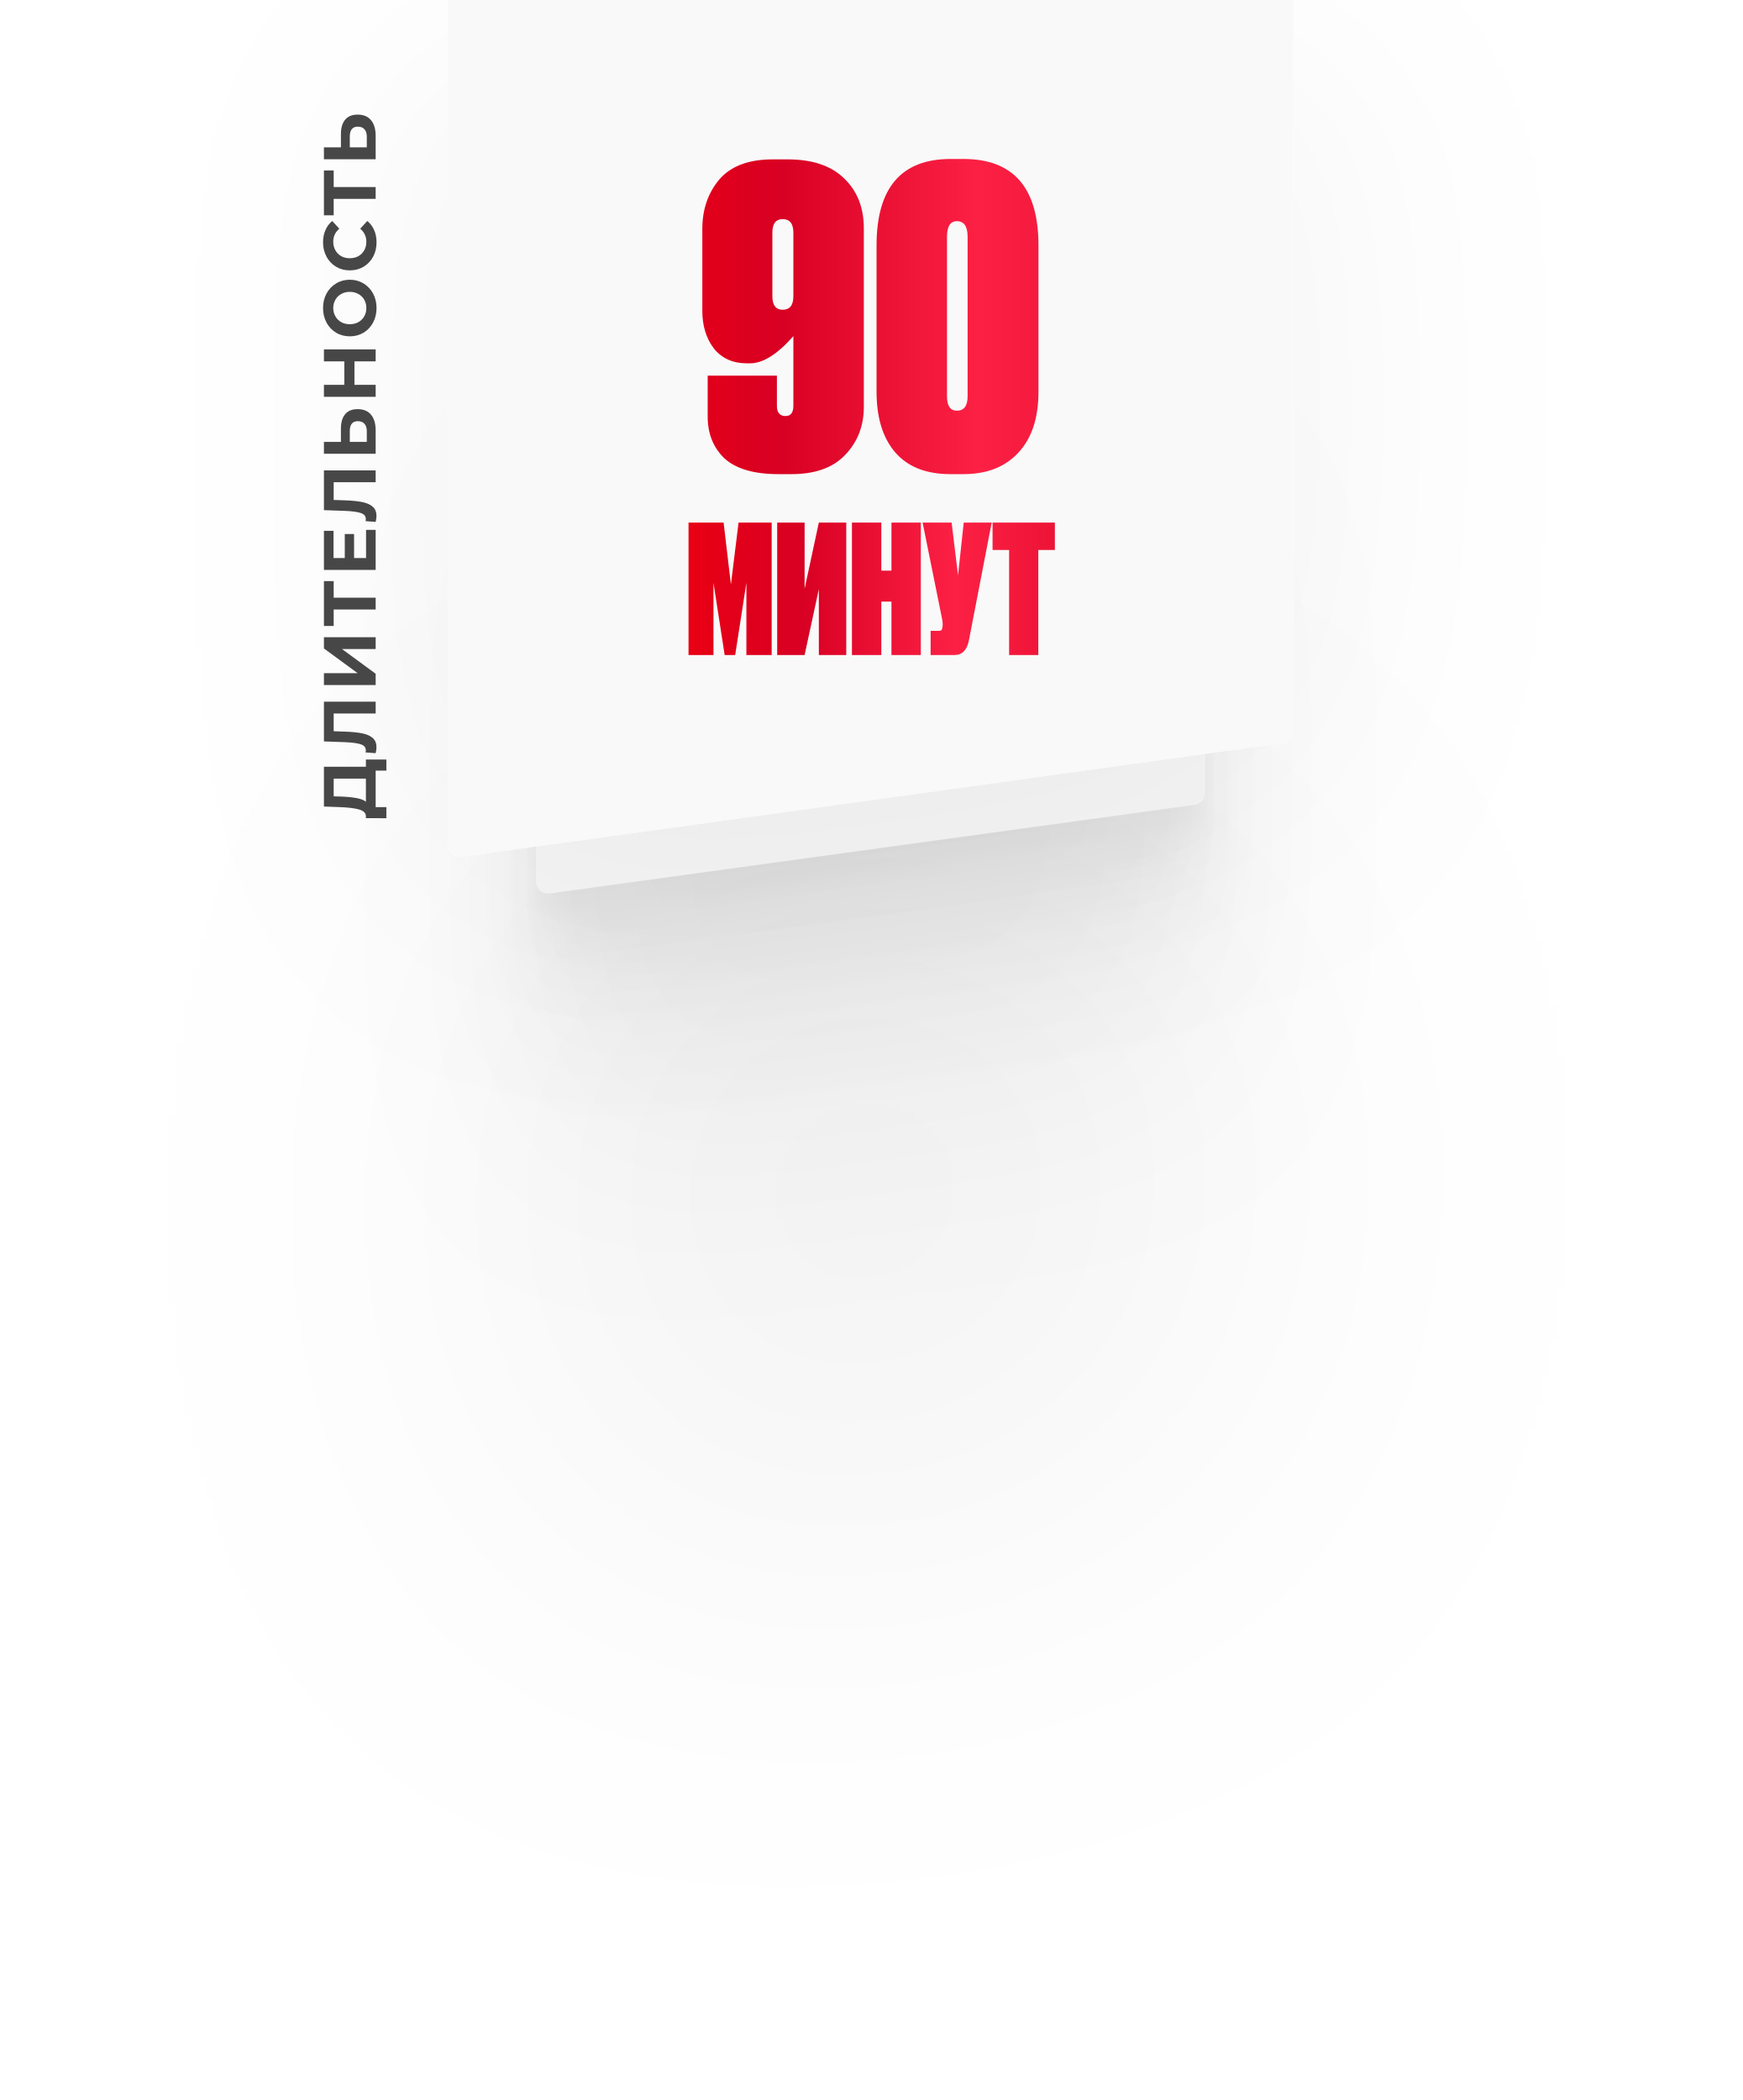
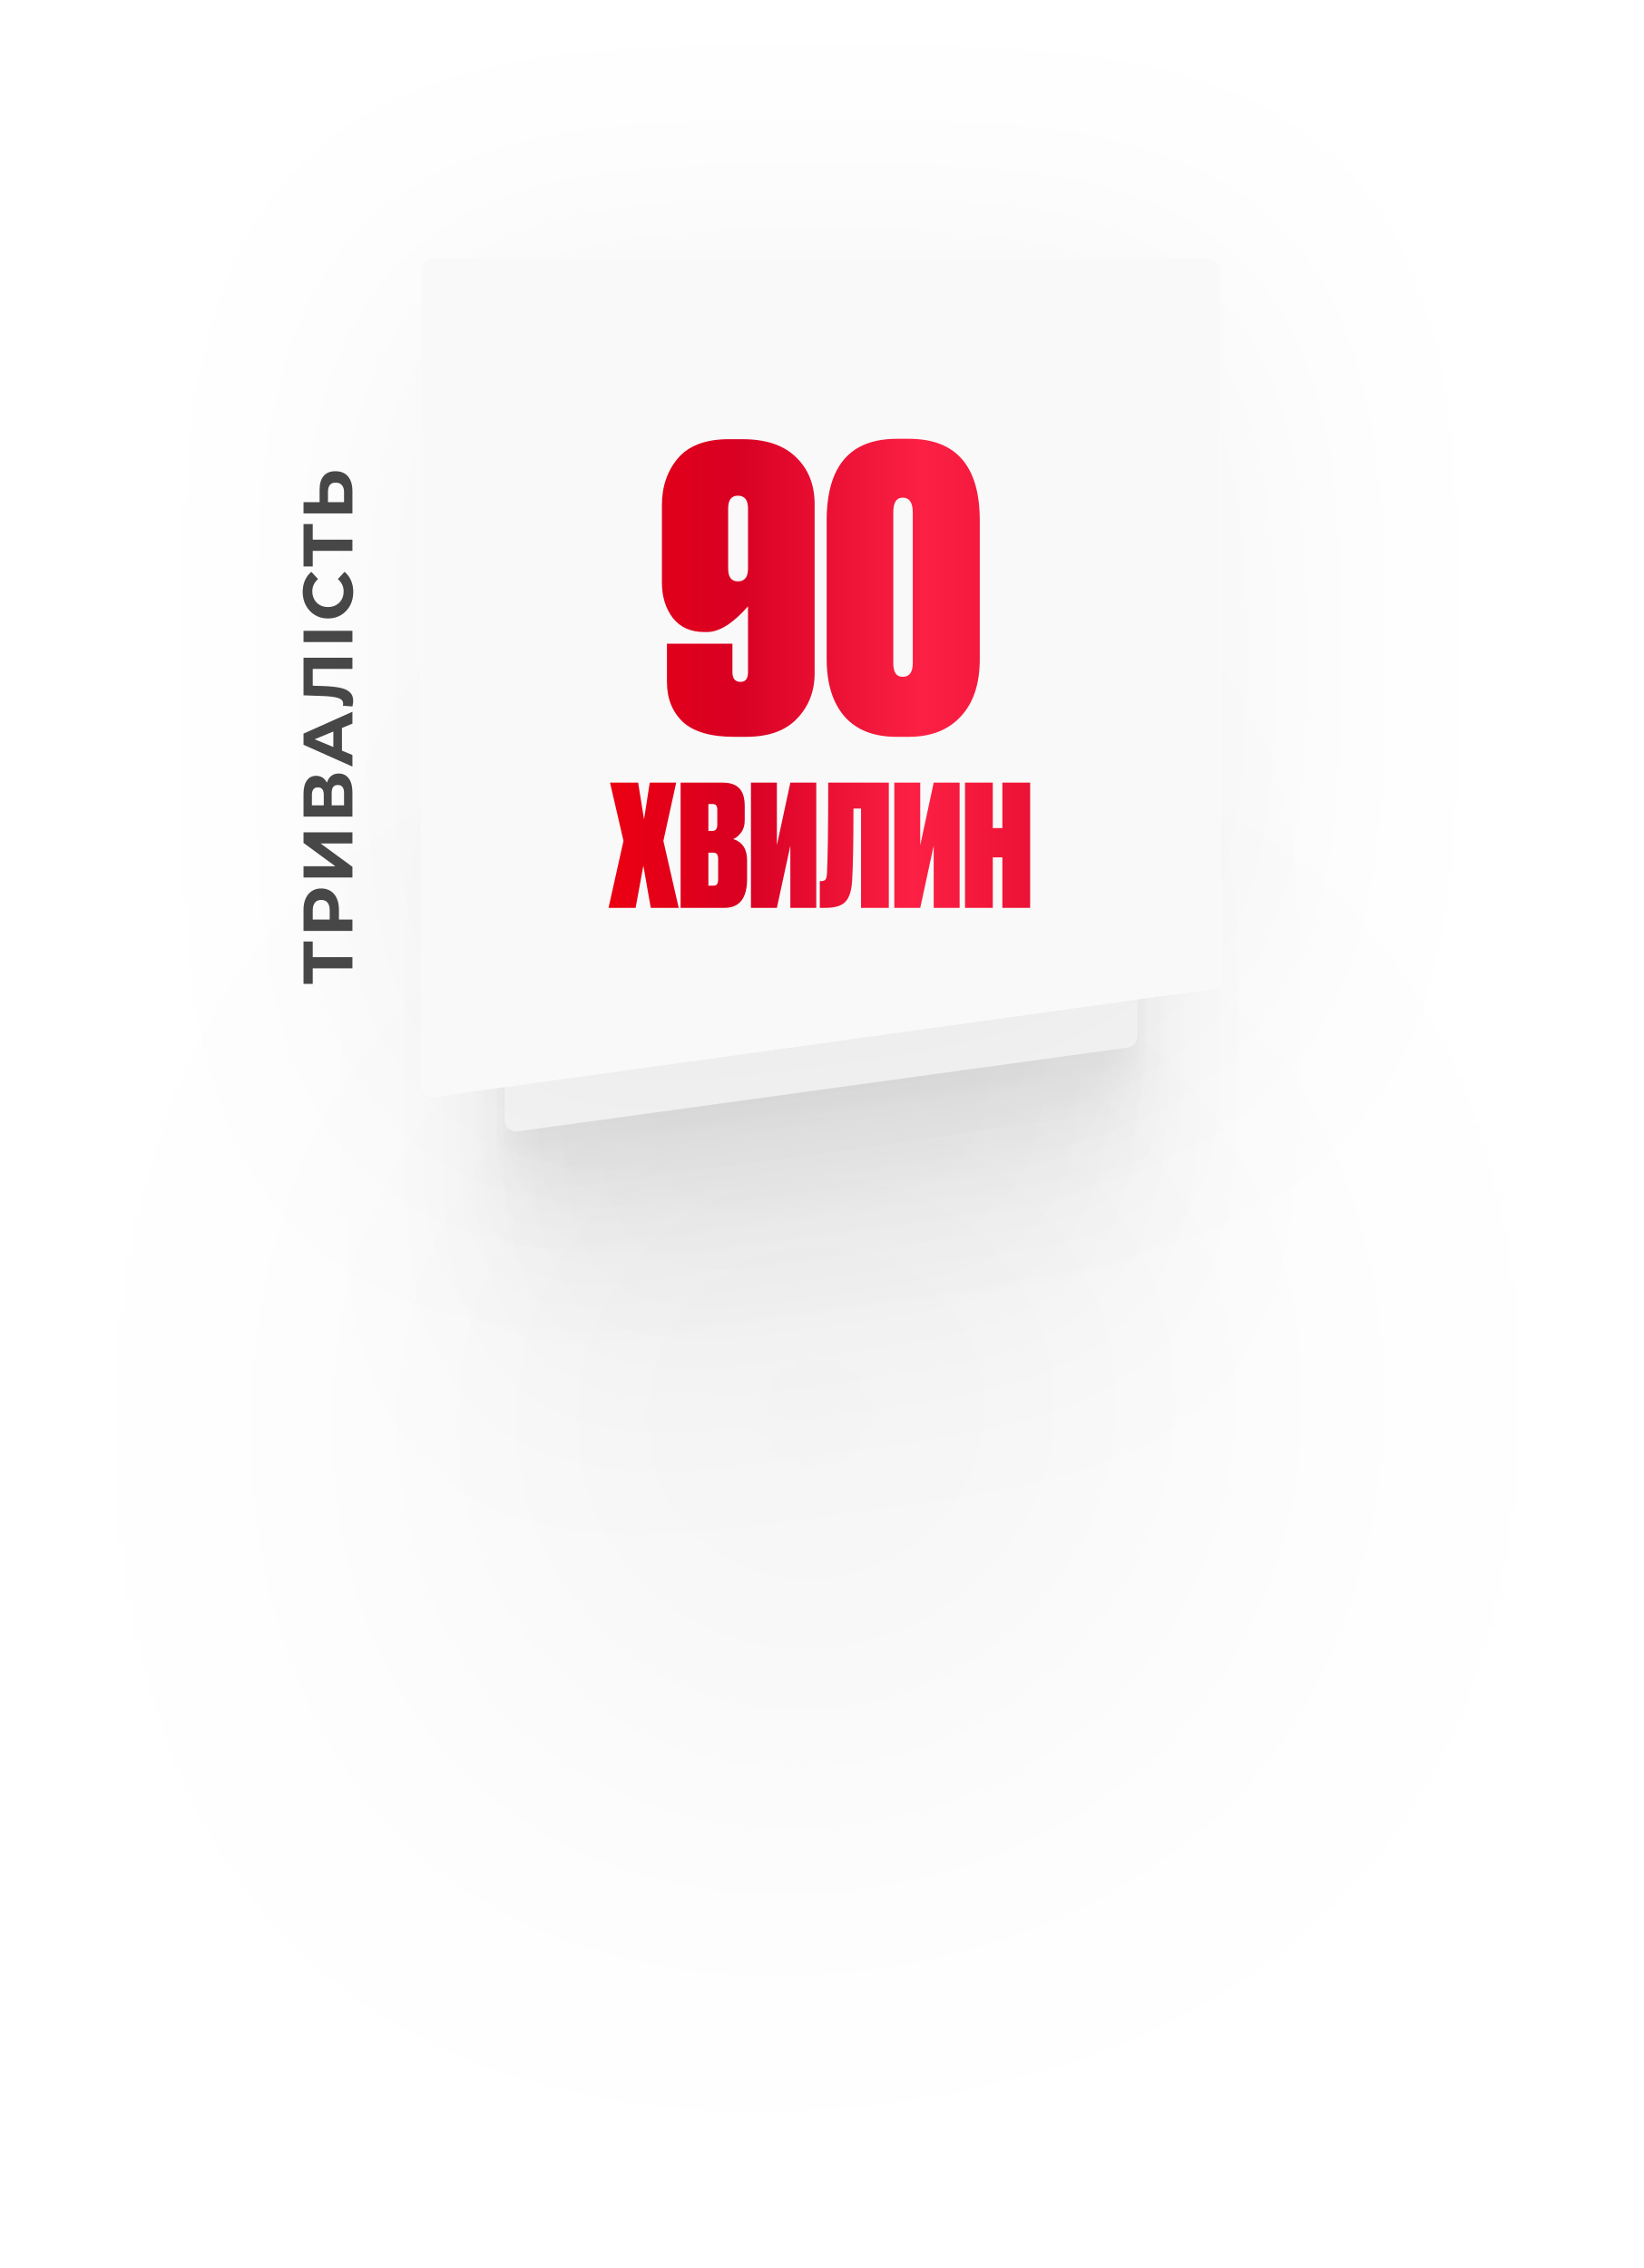
- <svg xmlns="http://www.w3.org/2000/svg" width="283" height="341" viewBox="0 0 283 341" fill="none">
-   <g filter="url(#filter0_dddddd_153_2)">
-     <path d="M87.026 34.155C87.026 33.058 87.916 32.168 89.013 32.168H193.713C194.811 32.168 195.7 33.058 195.7 34.155V128.73C195.7 129.723 194.967 130.563 193.984 130.698L89.283 145.077C88.09 145.241 87.026 144.313 87.026 143.109V34.155Z" fill="#F5F5F5" />
+ <svg xmlns="http://www.w3.org/2000/svg" width="958" height="1322" viewBox="0 0 958 1322" fill="none">
+   <g filter="url(#filter0_dddddd_313_1492)">
+     <path d="M294.089 282.955C294.089 279.231 297.108 276.212 300.832 276.212H656.206C659.93 276.212 662.949 279.231 662.949 282.955V603.962C662.949 607.331 660.461 610.184 657.123 610.642L301.749 659.446C297.699 660.002 294.089 656.855 294.089 652.766V282.955Z" fill="#F5F5F5" />
  </g>
-   <g filter="url(#filter1_d_153_2)">
-     <path d="M72.728 -2.79C72.728 -3.887 73.618 -4.777 74.715 -4.777H208.013C209.111 -4.777 210 -3.887 210 -2.79V118.689C210 119.681 209.268 120.521 208.286 120.657L74.987 139.115C73.793 139.281 72.728 138.353 72.728 137.147V-2.79Z" fill="#F9F9F9" />
+   <g filter="url(#filter1_d_313_1492)">
+     <path d="M245.556 157.556C245.556 153.832 248.575 150.813 252.299 150.813H704.741C708.465 150.813 711.484 153.832 711.484 157.556V569.879C711.484 573.246 709.001 576.097 705.666 576.558L253.224 639.211C249.17 639.772 245.556 636.623 245.556 632.531V157.556Z" fill="#F9F9F9" />
  </g>
-   <path d="M59.416 123.334L62.74 123.334L62.74 125.134L61 125.134L61 131.062L62.74 131.062L62.74 132.862L59.416 132.85L59.416 132.514C59.4 132.01 59.032 131.654 58.312 131.446C57.592 131.238 56.564 131.11 55.228 131.062L52.6 130.966L52.6 124.51L59.416 124.51L59.416 123.334ZM55.408 129.346C56.408 129.386 57.248 129.47 57.928 129.598C58.6 129.726 59.096 129.922 59.416 130.186L59.416 126.43L54.184 126.43L54.184 129.31L55.408 129.346ZM52.6 113.938L61 113.938L61 115.858L54.184 115.858L54.184 118.738L55.936 118.798C57.128 118.838 58.096 118.934 58.84 119.086C59.576 119.238 60.144 119.494 60.544 119.854C60.936 120.206 61.132 120.702 61.132 121.342C61.132 121.606 61.088 121.926 61 122.302L59.356 122.182C59.388 122.078 59.404 121.962 59.404 121.834C59.404 121.37 59.132 121.046 58.588 120.862C58.036 120.678 57.176 120.562 56.008 120.514L52.6 120.394L52.6 113.938ZM52.6 111.24L52.6 109.308L58.072 109.308L52.6 105.3L52.6 103.476L61 103.476L61 105.396L55.54 105.396L61 109.404L61 111.24L52.6 111.24ZM54.184 94.364L54.184 97.052L61 97.052L61 98.972L54.184 98.972L54.184 101.648L52.6 101.648L52.6 94.364L54.184 94.364ZM59.44 86.04L61 86.04L61 92.544L52.6 92.544L52.6 86.196L54.16 86.196L54.16 90.612L55.984 90.612L55.984 86.712L57.496 86.712L57.496 90.612L59.44 90.612L59.44 86.04ZM52.6 76.382L61 76.382L61 78.302L54.184 78.302L54.184 81.181L55.936 81.242C57.128 81.281 58.096 81.377 58.84 81.529C59.576 81.681 60.144 81.938 60.544 82.297C60.936 82.65 61.132 83.145 61.132 83.785C61.132 84.049 61.088 84.37 61 84.746L59.356 84.626C59.388 84.522 59.404 84.406 59.404 84.278C59.404 83.814 59.132 83.49 58.588 83.305C58.036 83.121 57.176 83.005 56.008 82.957L52.6 82.838L52.6 76.382ZM55.36 69.615C55.36 68.591 55.588 67.808 56.044 67.263C56.5 66.712 57.176 66.436 58.072 66.436C59.024 66.436 59.752 66.74 60.256 67.347C60.752 67.948 61 68.796 61 69.891L61 73.683L52.6 73.684L52.6 71.752L55.36 71.752L55.36 69.615ZM59.56 69.999C59.56 69.496 59.436 69.103 59.188 68.823C58.94 68.536 58.58 68.392 58.108 68.392C57.236 68.392 56.8 68.928 56.8 69.999L56.8 71.752L59.56 71.751L59.56 69.999ZM52.6 56.731L61 56.731L61 58.675L57.556 58.675L57.556 62.491L61 62.491L61 64.435L52.6 64.435L52.6 62.491L55.912 62.491L55.912 58.675L52.6 58.675L52.6 56.731ZM61.144 50.019C61.144 50.891 60.956 51.678 60.58 52.383C60.204 53.078 59.688 53.627 59.032 54.026C58.368 54.419 57.624 54.614 56.8 54.614C55.976 54.614 55.236 54.419 54.58 54.026C53.916 53.627 53.396 53.078 53.02 52.383C52.644 51.678 52.456 50.891 52.456 50.019C52.456 49.147 52.644 48.362 53.02 47.666C53.396 46.971 53.916 46.422 54.58 46.023C55.236 45.623 55.976 45.422 56.8 45.422C57.624 45.422 58.368 45.623 59.032 46.023C59.688 46.422 60.204 46.971 60.58 47.666C60.956 48.362 61.144 49.147 61.144 50.019ZM59.488 50.019C59.488 49.523 59.376 49.075 59.152 48.675C58.92 48.275 58.6 47.962 58.192 47.739C57.784 47.507 57.32 47.391 56.8 47.391C56.28 47.391 55.816 47.507 55.408 47.739C55 47.962 54.684 48.275 54.46 48.675C54.228 49.075 54.112 49.523 54.112 50.019C54.112 50.514 54.228 50.962 54.46 51.362C54.684 51.763 55 52.078 55.408 52.31C55.816 52.535 56.28 52.647 56.8 52.647C57.32 52.647 57.784 52.535 58.192 52.31C58.6 52.078 58.92 51.763 59.152 51.362C59.376 50.962 59.488 50.514 59.488 50.019ZM61.144 39.353C61.144 40.209 60.96 40.985 60.592 41.681C60.216 42.369 59.7 42.913 59.044 43.313C58.38 43.705 57.632 43.901 56.8 43.901C55.968 43.901 55.224 43.705 54.568 43.313C53.904 42.913 53.388 42.369 53.02 41.681C52.644 40.985 52.456 40.205 52.456 39.341C52.456 38.613 52.584 37.957 52.84 37.373C53.096 36.781 53.464 36.285 53.944 35.885L55.096 37.133C54.44 37.701 54.112 38.405 54.112 39.245C54.112 39.765 54.228 40.229 54.46 40.637C54.684 41.045 55 41.365 55.408 41.597C55.816 41.821 56.28 41.933 56.8 41.933C57.32 41.933 57.784 41.821 58.192 41.597C58.6 41.365 58.92 41.045 59.152 40.637C59.376 40.229 59.488 39.765 59.488 39.245C59.488 38.405 59.156 37.701 58.492 37.133L59.644 35.885C60.132 36.285 60.504 36.781 60.76 37.373C61.016 37.965 61.144 38.625 61.144 39.353ZM54.184 27.68L54.184 30.368L61 30.368L61 32.288L54.184 32.288L54.184 34.964L52.6 34.964L52.6 27.68L54.184 27.68ZM55.36 21.791C55.36 20.767 55.588 19.983 56.044 19.439C56.5 18.887 57.176 18.611 58.072 18.611C59.024 18.611 59.752 18.915 60.256 19.523C60.752 20.123 61 20.971 61 22.067L61 25.859L52.6 25.859L52.6 23.927L55.36 23.927L55.36 21.791ZM59.56 22.175C59.56 21.671 59.436 21.279 59.188 20.999C58.94 20.711 58.58 20.567 58.108 20.567C57.236 20.567 56.8 21.103 56.8 22.175L56.8 23.927L59.56 23.927L59.56 22.175Z" fill="#474747" />
-   <path d="M121.805 58.995H121.269C118.995 58.995 117.211 58.192 115.917 56.587C114.669 54.936 114.044 52.907 114.044 50.499V37.186C114.044 34.019 114.959 31.343 116.787 29.158C118.66 26.973 121.559 25.88 125.484 25.88H127.892C131.906 25.88 134.961 26.906 137.057 28.957C139.198 31.009 140.269 33.707 140.269 37.052V66.086C140.269 69.164 139.265 71.75 137.258 73.847C135.296 75.943 132.375 76.991 128.494 76.991H126.421C122.451 76.991 119.53 76.143 117.657 74.449C115.828 72.709 114.914 70.435 114.914 67.625V61.002H126.153V65.885C126.153 67.001 126.621 67.558 127.558 67.558C128.405 67.558 128.829 67.001 128.829 65.885V54.58C126.242 57.523 123.901 58.995 121.805 58.995ZM127.09 35.58C125.975 35.58 125.417 36.316 125.417 37.788V48.09C125.417 49.562 125.975 50.298 127.09 50.298C128.249 50.298 128.829 49.562 128.829 48.09V37.788C128.829 36.316 128.249 35.58 127.09 35.58ZM168.627 39.862V63.611C168.627 67.892 167.534 71.193 165.349 73.512C163.208 75.831 160.242 76.991 156.451 76.991H154.311C150.43 76.991 147.465 75.831 145.413 73.512C143.361 71.148 142.336 67.848 142.336 63.611V39.862C142.336 30.496 146.35 25.813 154.378 25.813H156.451C164.568 25.813 168.627 30.496 168.627 39.862ZM157.12 64.347V38.457C157.12 36.762 156.541 35.915 155.381 35.915C154.311 35.915 153.775 36.762 153.775 38.457V64.347C153.775 65.908 154.311 66.688 155.381 66.688C156.541 66.688 157.12 65.908 157.12 64.347Z" fill="url(#paint0_linear_153_2)" />
-   <path d="M111.805 106.365V84.858H117.5L118.685 94.917L119.928 84.858H125.305V106.365H121.2V94.628L119.379 106.365H117.673L115.852 94.628V106.365H111.805ZM130.652 84.858V95.611L132.965 84.858H137.417V106.365H132.965V95.669L130.652 106.365H126.201V84.858H130.652ZM144.757 106.365V97.692H143.109V106.365H138.34V84.858H143.109V92.663H144.757V84.858H149.527V106.365H144.757ZM161.03 84.858L157.33 103.994C157.021 105.575 156.231 106.365 154.959 106.365H151.114V102.433H152.473C152.685 102.433 152.82 102.395 152.878 102.318C152.955 102.221 153.013 102.048 153.051 101.797L153.08 101.422C153.08 101.055 153.032 100.68 152.936 100.294L149.814 84.858H154.525L155.566 93.443L156.491 84.858H161.03ZM161.173 84.858H171.29V89.309H168.602V106.365H163.861V89.309H161.173V84.858Z" fill="url(#paint1_linear_153_2)" />
+   <path d="M182.275 548.787L182.275 557.91L205.41 557.91L205.41 564.427L182.275 564.427L182.275 573.51L176.899 573.51L176.899 548.787L182.275 548.787ZM176.899 530.266C176.899 527.741 177.32 525.555 178.162 523.708C179.003 521.835 180.198 520.396 181.746 519.391C183.294 518.386 185.126 517.884 187.244 517.884C189.335 517.884 191.168 518.386 192.743 519.391C194.291 520.396 195.486 521.835 196.327 523.708C197.142 525.555 197.549 527.741 197.549 530.266L197.549 536.009L205.41 536.009L205.41 542.607L176.899 542.607L176.899 530.266ZM192.173 530.632C192.173 528.65 191.752 527.143 190.91 526.111C190.041 525.08 188.819 524.564 187.244 524.564C185.642 524.564 184.42 525.08 183.579 526.111C182.71 527.143 182.275 528.65 182.275 530.632L182.275 536.009L192.173 536.009L192.173 530.632ZM176.899 511.495L176.899 504.937L195.472 504.937L176.899 491.333L176.899 485.142L205.41 485.142L205.41 491.659L186.878 491.659L205.41 505.263L205.41 511.495L176.899 511.495ZM190.544 456.252C191.059 454.515 191.901 453.184 193.069 452.261C194.236 451.338 195.676 450.876 197.386 450.876C199.912 450.876 201.88 451.84 203.292 453.768C204.704 455.669 205.41 458.398 205.41 461.955L205.41 476.007L176.899 476.007L176.899 462.729C176.899 459.416 177.537 456.836 178.813 454.99C180.089 453.143 181.909 452.22 184.271 452.22C185.683 452.22 186.932 452.573 188.018 453.279C189.077 453.985 189.919 454.976 190.544 456.252ZM188.711 469.449L188.711 463.299C188.711 461.86 188.426 460.774 187.855 460.04C187.258 459.307 186.389 458.941 185.249 458.941C184.135 458.941 183.28 459.321 182.683 460.081C182.085 460.814 181.787 461.887 181.787 463.299L181.787 469.449L188.711 469.449ZM200.523 462.199C200.523 459.104 199.301 457.556 196.857 457.556C194.494 457.556 193.313 459.104 193.313 462.199L193.313 469.449L200.523 469.449L200.523 462.199ZM199.301 424.315L199.301 437.552L205.41 440.078L205.41 446.839L176.899 434.131L176.899 427.614L205.41 414.866L205.41 421.79L199.301 424.315ZM194.291 426.392L183.375 430.913L194.291 435.434L194.291 426.392ZM176.899 383.394L205.41 383.394L205.41 389.911L182.275 389.911L182.275 399.686L188.222 399.89C192.268 400.025 195.553 400.351 198.079 400.867C200.577 401.383 202.505 402.252 203.862 403.474C205.193 404.669 205.858 406.352 205.858 408.524C205.858 409.421 205.709 410.507 205.41 411.783L199.83 411.376C199.939 411.023 199.993 410.629 199.993 410.194C199.993 408.62 199.07 407.52 197.223 406.895C195.35 406.271 192.431 405.877 188.466 405.714L176.899 405.307L176.899 383.394ZM176.899 374.237L176.899 367.679L205.41 367.679L205.41 374.237L176.899 374.237ZM205.899 345.075C205.899 347.981 205.274 350.615 204.025 352.977C202.749 355.312 200.998 357.159 198.771 358.516C196.517 359.847 193.978 360.512 191.155 360.512C188.331 360.512 185.805 359.847 183.579 358.516C181.325 357.159 179.574 355.312 178.324 352.977C177.048 350.615 176.41 347.967 176.41 345.034C176.41 342.563 176.845 340.337 177.714 338.355C178.582 336.345 179.831 334.662 181.461 333.304L185.371 337.54C183.144 339.468 182.031 341.857 182.031 344.709C182.031 346.474 182.425 348.048 183.212 349.433C183.972 350.818 185.045 351.904 186.43 352.692C187.815 353.452 189.39 353.832 191.155 353.832C192.92 353.832 194.494 353.452 195.879 352.692C197.264 351.904 198.35 350.818 199.138 349.433C199.898 348.048 200.278 346.474 200.278 344.709C200.278 341.857 199.151 339.468 196.898 337.54L200.808 333.304C202.464 334.662 203.727 336.345 204.596 338.355C205.464 340.364 205.899 342.604 205.899 345.075ZM182.275 305.455L182.275 314.578L205.41 314.578L205.41 321.095L182.275 321.095L182.275 330.178L176.899 330.178L176.899 305.455L182.275 305.455ZM186.267 285.468C186.267 281.992 187.041 279.331 188.589 277.484C190.136 275.611 192.431 274.674 195.472 274.674C198.703 274.674 201.174 275.706 202.885 277.77C204.568 279.806 205.41 282.684 205.41 286.404L205.41 299.275L176.899 299.275L176.899 292.718L186.267 292.718L186.267 285.468ZM200.523 286.771C200.523 285.06 200.102 283.73 199.26 282.779C198.418 281.802 197.196 281.313 195.594 281.313C192.634 281.313 191.155 283.132 191.155 286.771L191.155 292.718L200.523 292.718L200.523 286.771Z" fill="#474747" />
+   <path d="M412.129 368.403H410.312C402.592 368.403 396.537 365.679 392.147 360.229C387.908 354.628 385.789 347.74 385.789 339.566V294.379C385.789 283.631 388.892 274.549 395.099 267.131C401.457 259.714 411.296 256.005 424.618 256.005H432.792C446.416 256.005 456.786 259.486 463.901 266.45C471.167 273.413 474.8 282.572 474.8 293.925V392.473C474.8 402.918 471.394 411.698 464.582 418.813C457.921 425.927 448.006 429.485 434.836 429.485H427.797C414.324 429.485 404.409 426.609 398.051 420.856C391.844 414.952 388.741 407.232 388.741 397.695V375.216H426.888V391.792C426.888 395.576 428.478 397.468 431.657 397.468C434.533 397.468 435.971 395.576 435.971 391.792V353.417C427.191 363.408 419.244 368.403 412.129 368.403ZM430.067 288.93C426.283 288.93 424.391 291.427 424.391 296.423V331.391C424.391 336.387 426.283 338.885 430.067 338.885C434.003 338.885 435.971 336.387 435.971 331.391V296.423C435.971 291.427 434.003 288.93 430.067 288.93ZM571.054 303.462V384.071C571.054 398.604 567.345 409.806 559.927 417.677C552.661 425.549 542.594 429.485 529.727 429.485H522.461C509.291 429.485 499.224 425.549 492.261 417.677C485.298 409.654 481.816 398.452 481.816 384.071V303.462C481.816 271.672 495.44 255.778 522.688 255.778H529.727C557.278 255.778 571.054 271.672 571.054 303.462ZM531.998 386.569V298.694C531.998 292.941 530.03 290.065 526.094 290.065C522.461 290.065 520.645 292.941 520.645 298.694V386.569C520.645 391.867 522.461 394.516 526.094 394.516C530.03 394.516 531.998 391.867 531.998 386.569Z" fill="url(#paint0_linear_313_1492)" />
+   <path d="M363.395 490.144L355.546 456.195H371.932L375.366 477.584L378.702 456.195H394.106L386.649 490.144L395.578 529.194H379.291L374.973 504.567L370.46 529.194H354.663L363.395 490.144ZM396.68 529.194V456.195H421.209C425.526 456.195 428.731 457.274 430.825 459.433C432.983 461.591 434.062 465.091 434.062 469.931V477.977C434.062 481.051 433.31 483.537 431.806 485.434C430.367 487.331 428.862 488.541 427.292 489.064C432.721 490.765 435.436 494.919 435.436 501.525V512.318C435.436 523.569 431.021 529.194 422.19 529.194H396.68ZM415.518 497.012H412.869V516.243H415.813C416.794 516.243 417.481 515.981 417.873 515.458C418.331 514.869 418.56 513.823 418.56 512.318V500.74C418.56 499.367 418.331 498.418 417.873 497.895C417.481 497.306 416.696 497.012 415.518 497.012ZM415.224 468.656H412.869V484.355H415.126C417.088 484.355 418.069 483.144 418.069 480.724V472.09C418.069 470.912 417.873 470.062 417.481 469.539C417.088 468.95 416.336 468.656 415.224 468.656ZM452.795 456.195V492.695L460.645 456.195H475.755V529.194H460.645V492.891L452.795 529.194H437.685V456.195H452.795ZM482.027 508.688C482.484 498.941 482.713 481.444 482.713 456.195H518.036V529.194H501.846V471.305H497.431C497.431 490.928 497.169 505.025 496.646 513.594C496.254 519.415 494.913 523.471 492.623 525.76C490.399 528.05 486.475 529.194 480.849 529.194H477.808V513.594H478.592C479.901 513.594 480.784 513.234 481.242 512.514C481.7 511.729 481.961 510.454 482.027 508.688ZM536.348 456.195V492.695L544.198 456.195H559.308V529.194H544.198V492.891L536.348 529.194H521.238V456.195H536.348ZM584.222 529.194V499.759H578.63V529.194H562.44V456.195H578.63V482.687H584.222V456.195H600.412V529.194H584.222Z" fill="url(#paint1_linear_313_1492)" />
  <defs>
-     <filter id="filter0_dddddd_153_2" x="0.387" y="32.168" width="281.953" height="307.866" filterUnits="userSpaceOnUse" color-interpolation-filters="sRGB">
+     <filter id="filter0_dddddd_313_1492" x="0.017" y="276.212" width="957.003" height="1044.96" filterUnits="userSpaceOnUse" color-interpolation-filters="sRGB">
      <feFlood flood-opacity="0" result="BackgroundImageFix" />
      <feColorMatrix in="SourceAlpha" type="matrix" values="0 0 0 0 0 0 0 0 0 0 0 0 0 0 0 0 0 0 127 0" result="hardAlpha" />
-       <feOffset dy="2.997" />
-       <feGaussianBlur stdDeviation="1.199" />
+       <feOffset dy="10.172" />
+       <feGaussianBlur stdDeviation="4.069" />
      <feColorMatrix type="matrix" values="0 0 0 0 0 0 0 0 0 0 0 0 0 0 0 0 0 0 0.014 0" />
-       <feBlend mode="normal" in2="BackgroundImageFix" result="effect1_dropShadow_153_2" />
+       <feBlend mode="normal" in2="BackgroundImageFix" result="effect1_dropShadow_313_1492" />
      <feColorMatrix in="SourceAlpha" type="matrix" values="0 0 0 0 0 0 0 0 0 0 0 0 0 0 0 0 0 0 127 0" result="hardAlpha" />
-       <feOffset dy="7.202" />
-       <feGaussianBlur stdDeviation="2.881" />
+       <feOffset dy="24.445" />
+       <feGaussianBlur stdDeviation="9.778" />
      <feColorMatrix type="matrix" values="0 0 0 0 0 0 0 0 0 0 0 0 0 0 0 0 0 0 0.02 0" />
-       <feBlend mode="normal" in2="effect1_dropShadow_153_2" result="effect2_dropShadow_153_2" />
+       <feBlend mode="normal" in2="effect1_dropShadow_313_1492" result="effect2_dropShadow_313_1492" />
      <feColorMatrix in="SourceAlpha" type="matrix" values="0 0 0 0 0 0 0 0 0 0 0 0 0 0 0 0 0 0 127 0" result="hardAlpha" />
-       <feOffset dy="13.561" />
-       <feGaussianBlur stdDeviation="5.424" />
+       <feOffset dy="46.028" />
+       <feGaussianBlur stdDeviation="18.411" />
      <feColorMatrix type="matrix" values="0 0 0 0 0 0 0 0 0 0 0 0 0 0 0 0 0 0 0.025 0" />
-       <feBlend mode="normal" in2="effect2_dropShadow_153_2" result="effect3_dropShadow_153_2" />
+       <feBlend mode="normal" in2="effect2_dropShadow_313_1492" result="effect3_dropShadow_313_1492" />
      <feColorMatrix in="SourceAlpha" type="matrix" values="0 0 0 0 0 0 0 0 0 0 0 0 0 0 0 0 0 0 127 0" result="hardAlpha" />
-       <feOffset dy="24.19" />
-       <feGaussianBlur stdDeviation="9.676" />
+       <feOffset dy="82.106" />
+       <feGaussianBlur stdDeviation="32.842" />
      <feColorMatrix type="matrix" values="0 0 0 0 0 0 0 0 0 0 0 0 0 0 0 0 0 0 0.03 0" />
-       <feBlend mode="normal" in2="effect3_dropShadow_153_2" result="effect4_dropShadow_153_2" />
+       <feBlend mode="normal" in2="effect3_dropShadow_313_1492" result="effect4_dropShadow_313_1492" />
      <feColorMatrix in="SourceAlpha" type="matrix" values="0 0 0 0 0 0 0 0 0 0 0 0 0 0 0 0 0 0 127 0" result="hardAlpha" />
-       <feOffset dy="45.245" />
-       <feGaussianBlur stdDeviation="18.098" />
+       <feOffset dy="153.57" />
+       <feGaussianBlur stdDeviation="61.428" />
      <feColorMatrix type="matrix" values="0 0 0 0 0 0 0 0 0 0 0 0 0 0 0 0 0 0 0.036 0" />
-       <feBlend mode="normal" in2="effect4_dropShadow_153_2" result="effect5_dropShadow_153_2" />
+       <feBlend mode="normal" in2="effect4_dropShadow_313_1492" result="effect5_dropShadow_313_1492" />
      <feColorMatrix in="SourceAlpha" type="matrix" values="0 0 0 0 0 0 0 0 0 0 0 0 0 0 0 0 0 0 127 0" result="hardAlpha" />
-       <feOffset dy="108.299" />
-       <feGaussianBlur stdDeviation="43.32" />
+       <feOffset dy="367.589" />
+       <feGaussianBlur stdDeviation="147.036" />
      <feColorMatrix type="matrix" values="0 0 0 0 0 0 0 0 0 0 0 0 0 0 0 0 0 0 0.05 0" />
-       <feBlend mode="normal" in2="effect5_dropShadow_153_2" result="effect6_dropShadow_153_2" />
-       <feBlend mode="normal" in="SourceGraphic" in2="effect6_dropShadow_153_2" result="shape" />
+       <feBlend mode="normal" in2="effect5_dropShadow_313_1492" result="effect6_dropShadow_313_1492" />
+       <feBlend mode="normal" in="SourceGraphic" in2="effect6_dropShadow_313_1492" result="shape" />
    </filter>
-     <filter id="filter1_d_153_2" x="23.993" y="-49.18" width="234.741" height="241.381" filterUnits="userSpaceOnUse" color-interpolation-filters="sRGB">
+     <filter id="filter1_d_313_1492" x="80.14" y="0.101" width="796.758" height="819.293" filterUnits="userSpaceOnUse" color-interpolation-filters="sRGB">
      <feFlood flood-opacity="0" result="BackgroundImageFix" />
      <feColorMatrix in="SourceAlpha" type="matrix" values="0 0 0 0 0 0 0 0 0 0 0 0 0 0 0 0 0 0 127 0" result="hardAlpha" />
-       <feOffset dy="4.332" />
-       <feGaussianBlur stdDeviation="24.367" />
+       <feOffset dy="14.704" />
+       <feGaussianBlur stdDeviation="82.708" />
      <feComposite in2="hardAlpha" operator="out" />
      <feColorMatrix type="matrix" values="0 0 0 0 0 0 0 0 0 0 0 0 0 0 0 0 0 0 0.05 0" />
-       <feBlend mode="normal" in2="BackgroundImageFix" result="effect1_dropShadow_153_2" />
-       <feBlend mode="normal" in="SourceGraphic" in2="effect1_dropShadow_153_2" result="shape" />
+       <feBlend mode="normal" in2="BackgroundImageFix" result="effect1_dropShadow_313_1492" />
+       <feBlend mode="normal" in="SourceGraphic" in2="effect1_dropShadow_313_1492" result="shape" />
    </filter>
-     <linearGradient id="paint0_linear_153_2" x1="209.017" y1="53.51" x2="73.476" y2="53.51" gradientUnits="userSpaceOnUse">
+     <linearGradient id="paint0_linear_313_1492" x1="708.143" y1="348.651" x2="248.094" y2="348.651" gradientUnits="userSpaceOnUse">
      <stop stop-color="#D80023" />
      <stop offset="0.37" stop-color="#FC2144" />
      <stop offset="0.605" stop-color="#D80023" />
      <stop offset="1" stop-color="#FF0000" />
    </linearGradient>
-     <linearGradient id="paint1_linear_153_2" x1="194.099" y1="96.599" x2="88.445" y2="96.599" gradientUnits="userSpaceOnUse">
+     <linearGradient id="paint1_linear_313_1492" x1="682.825" y1="494.902" x2="273.498" y2="494.902" gradientUnits="userSpaceOnUse">
      <stop stop-color="#D80023" />
      <stop offset="0.37" stop-color="#FC2144" />
      <stop offset="0.605" stop-color="#D80023" />
      <stop offset="1" stop-color="#FF0000" />
    </linearGradient>
  </defs>
</svg>
